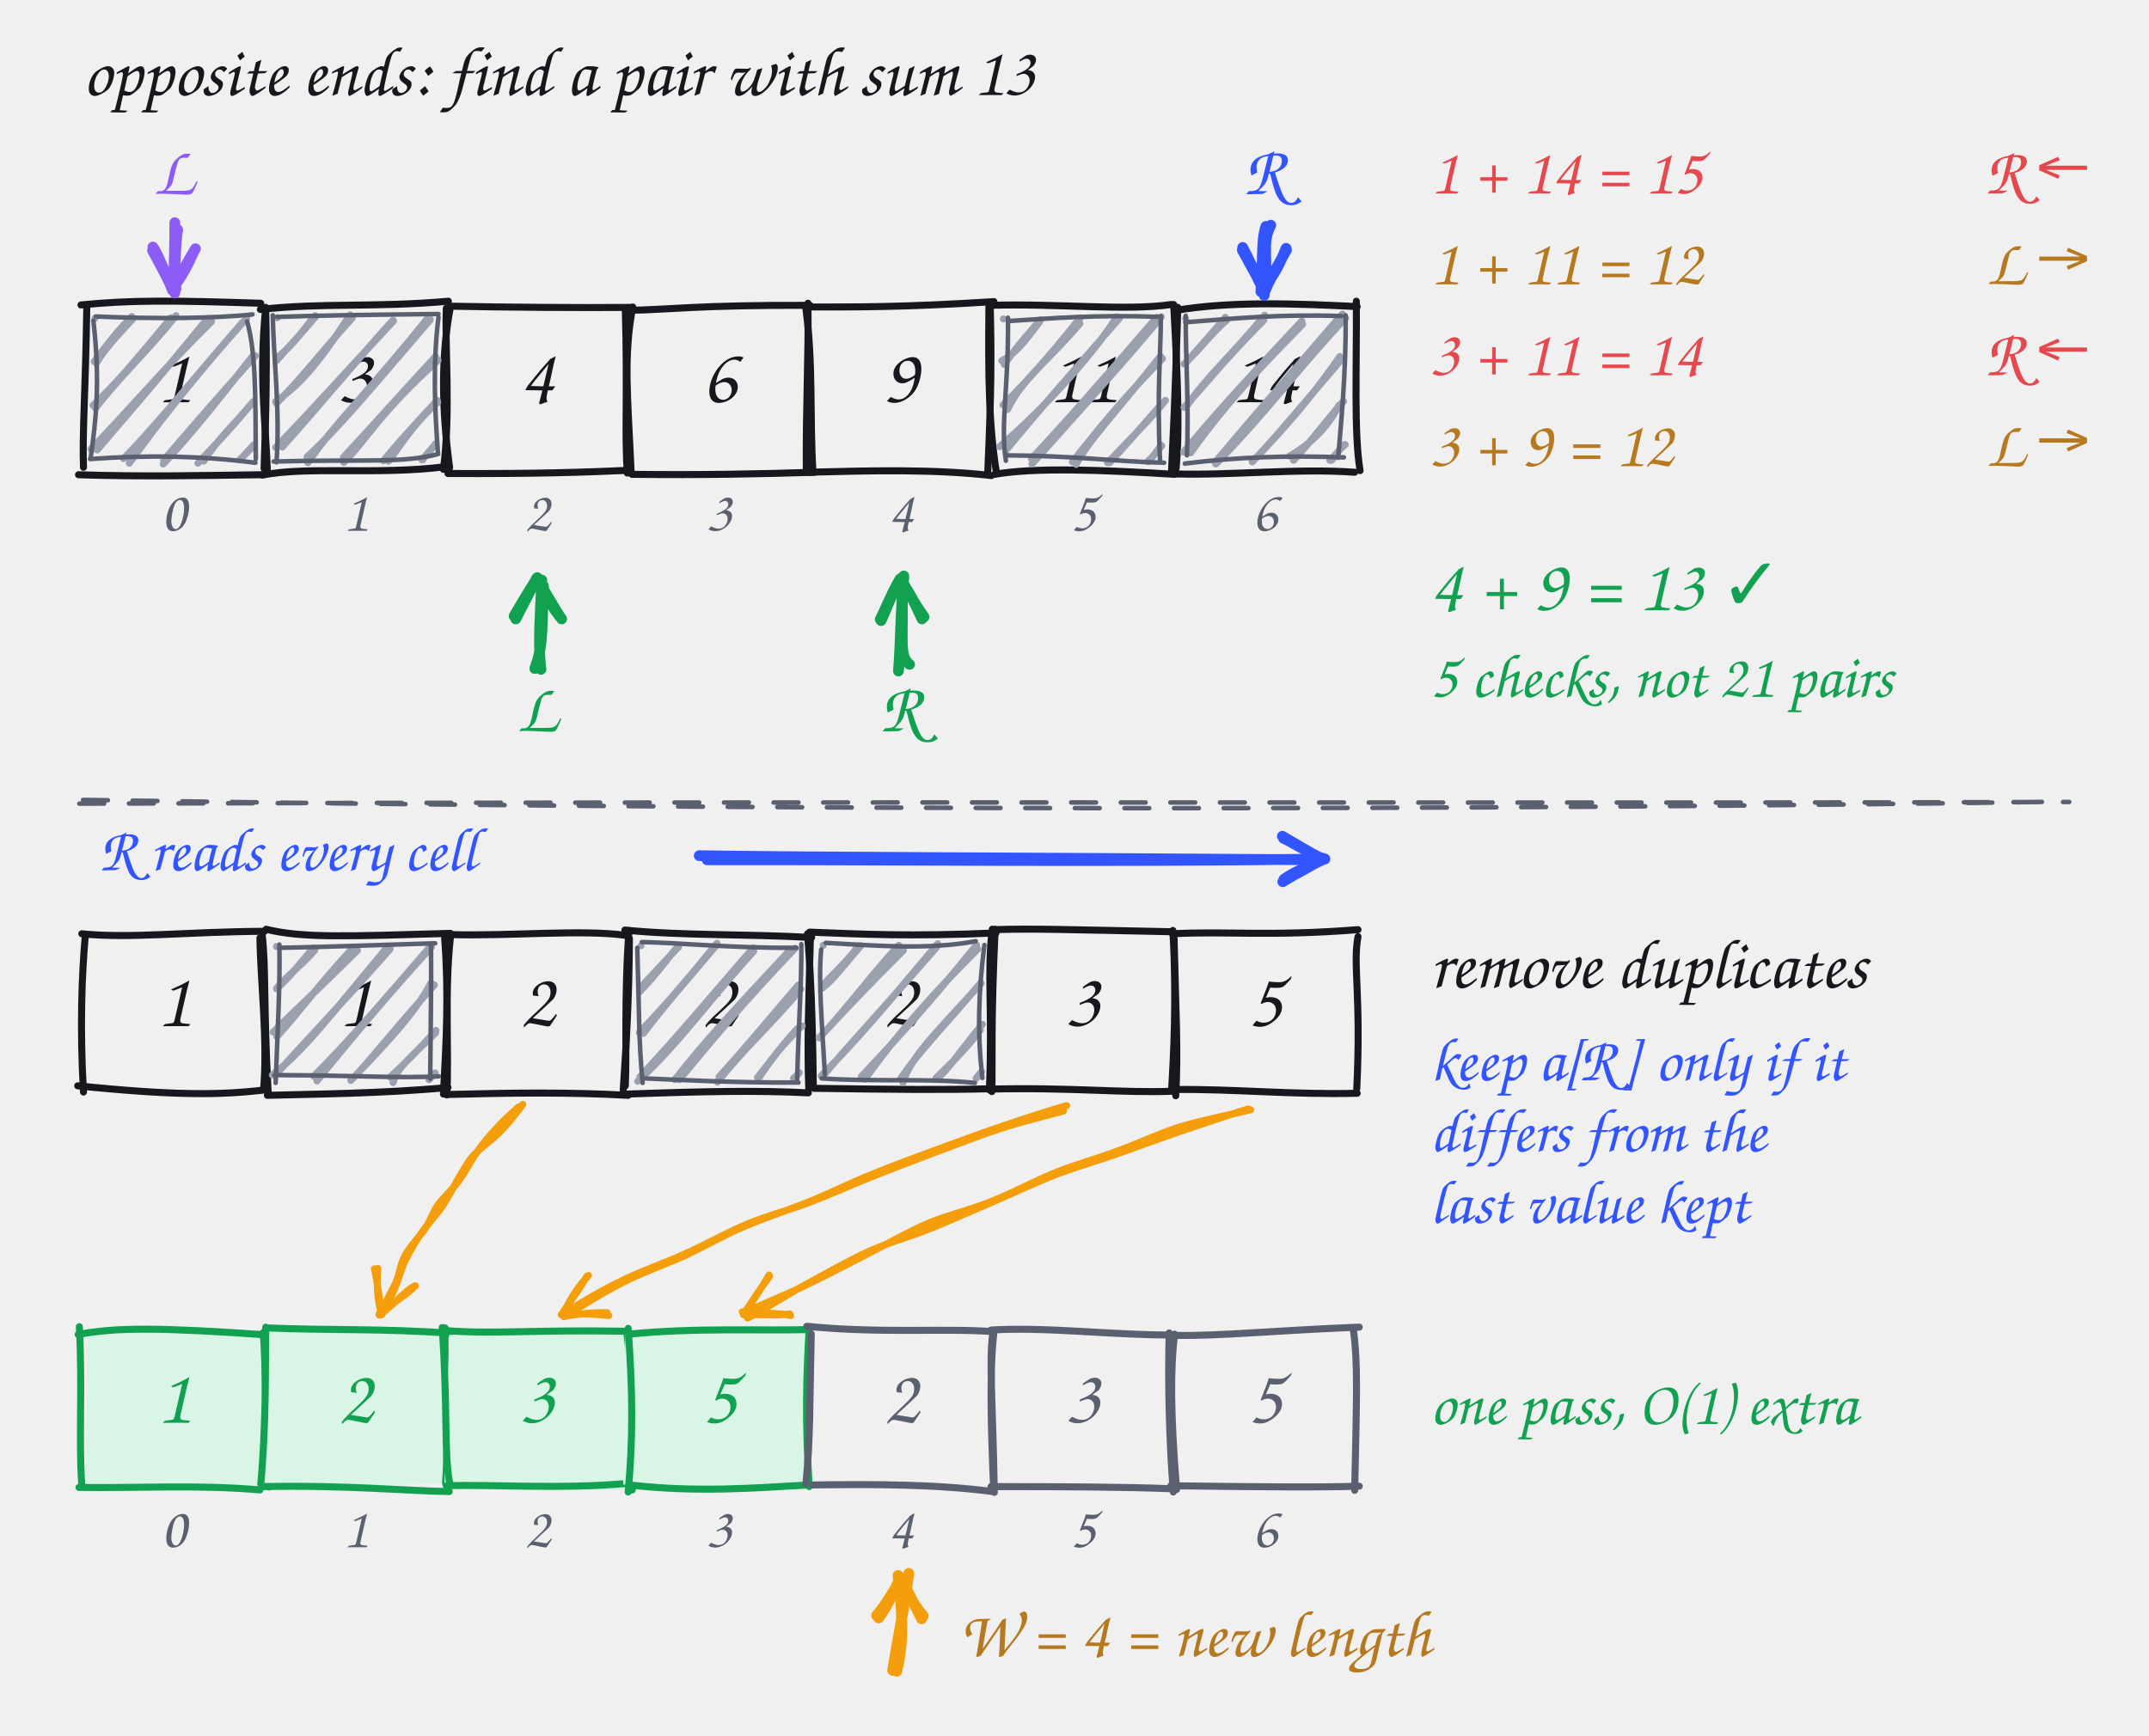
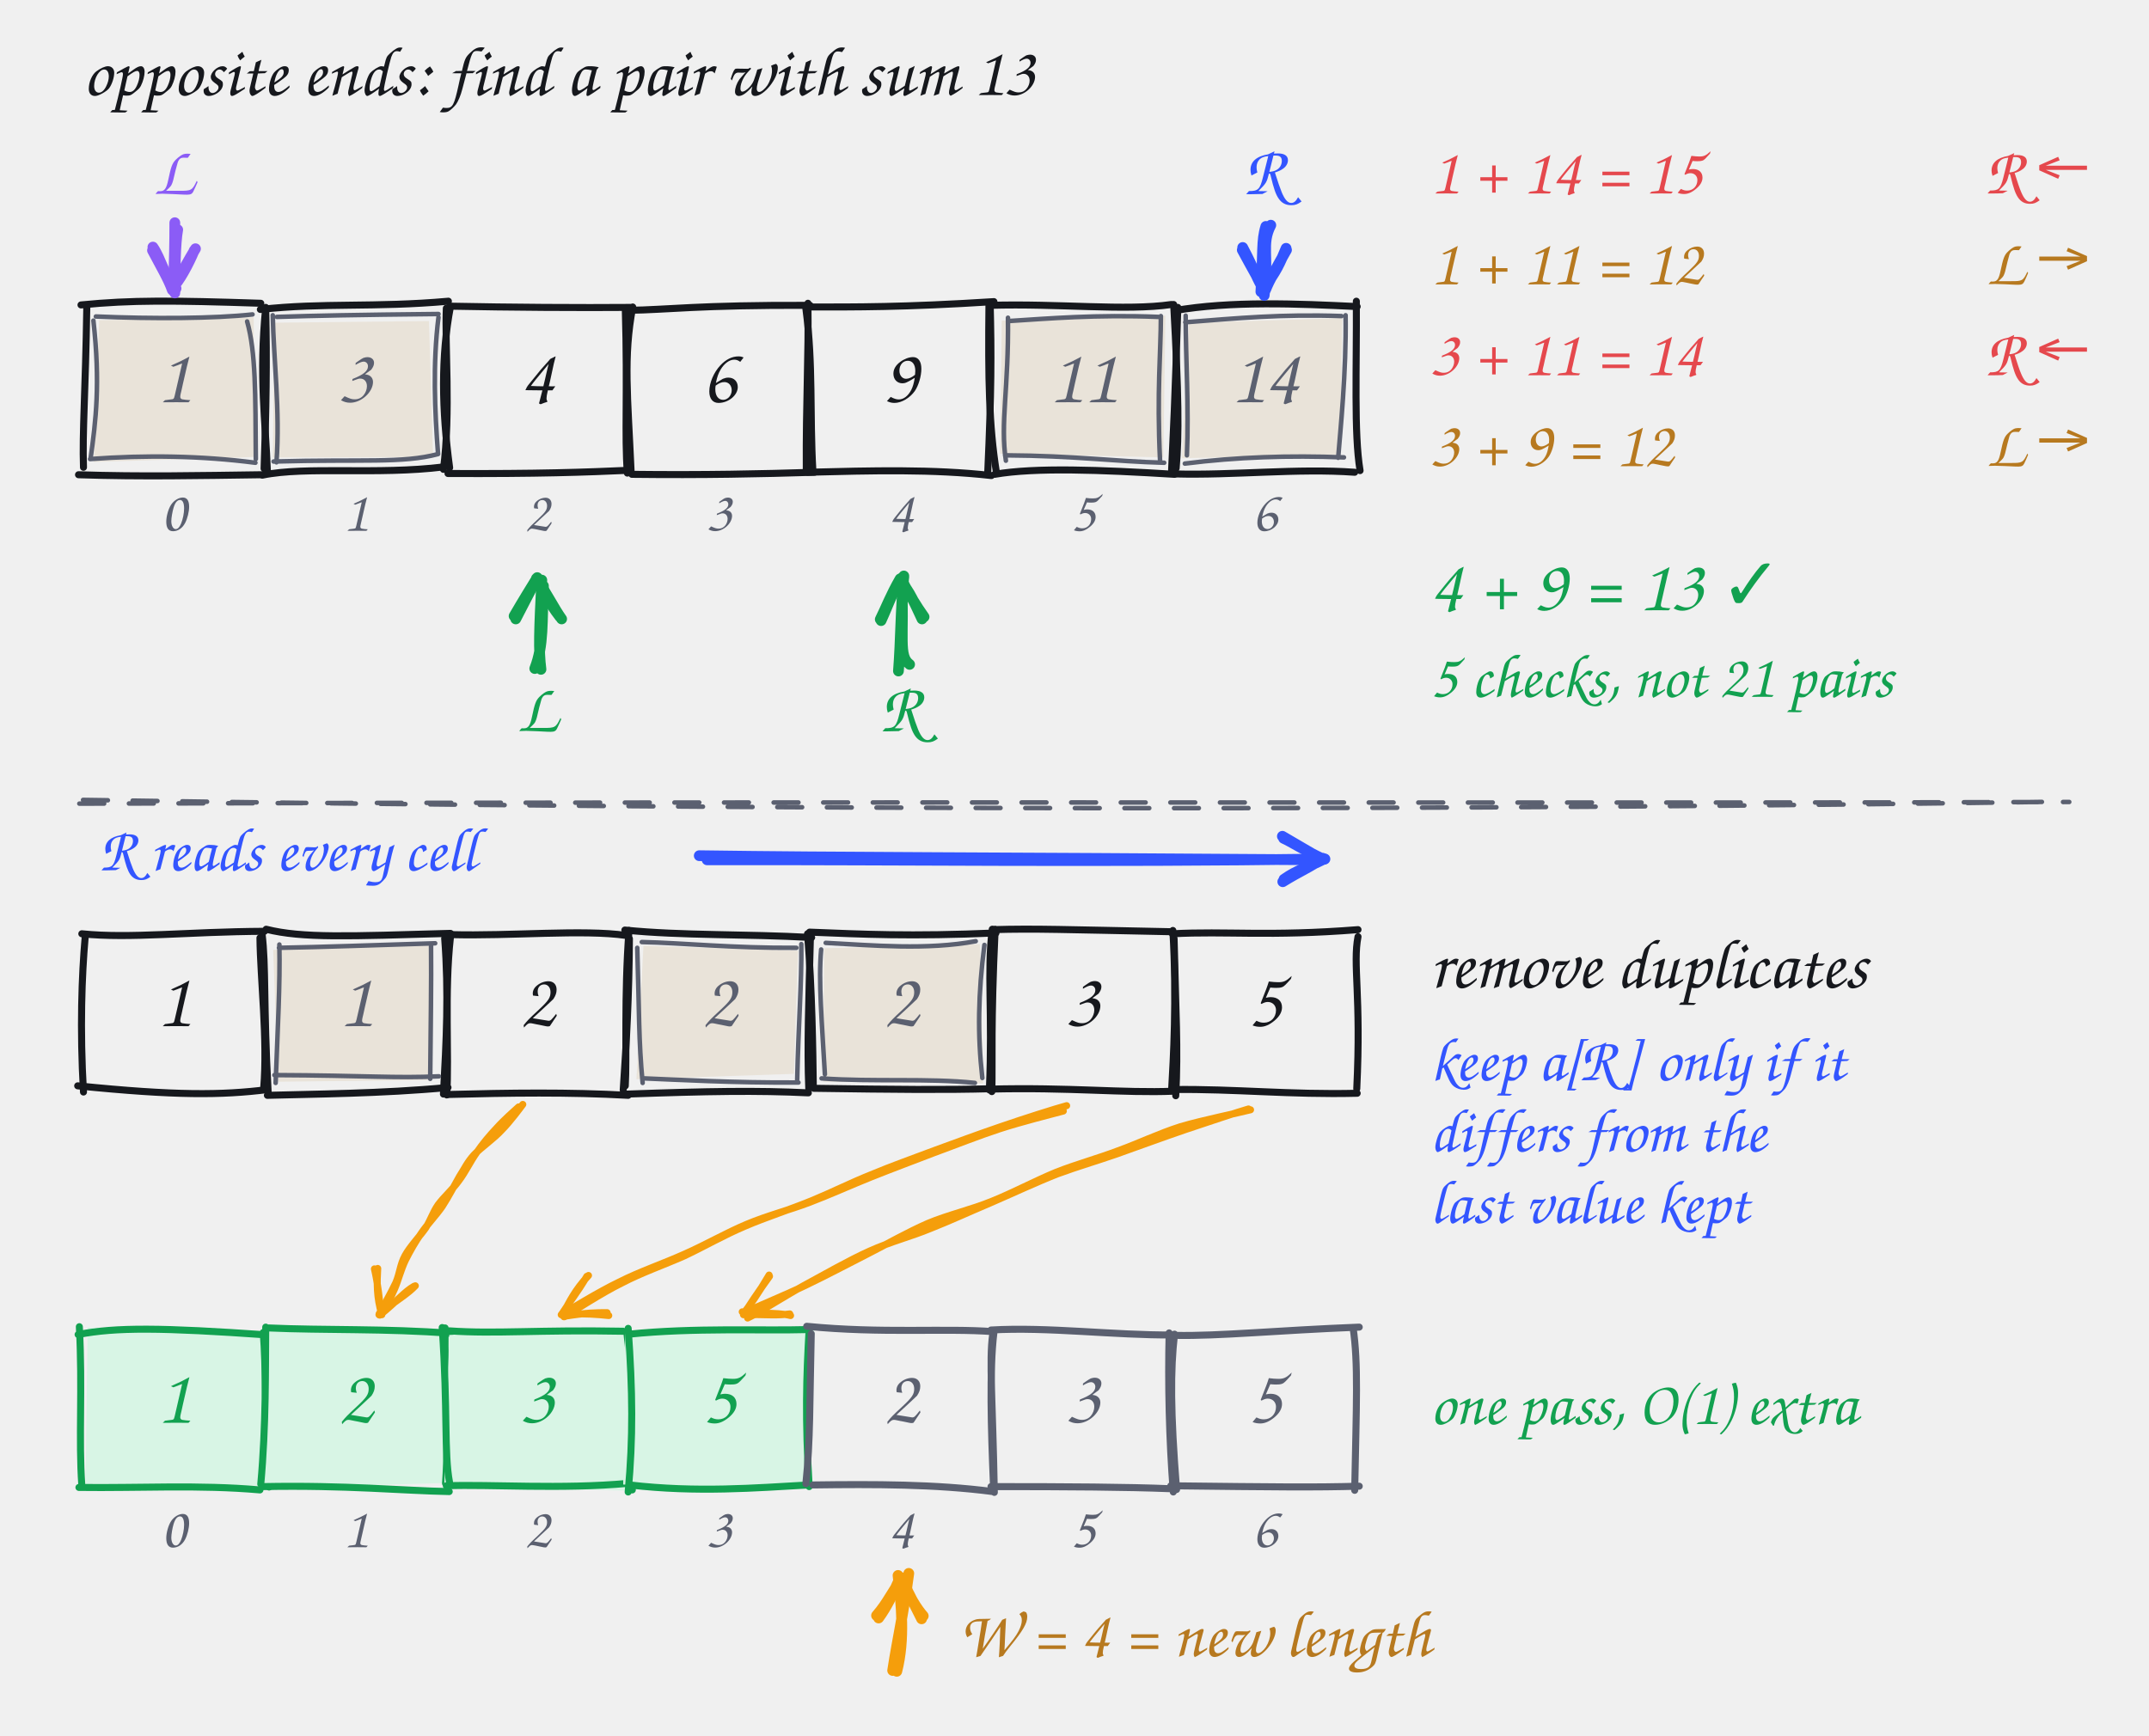
<svg xmlns="http://www.w3.org/2000/svg" viewBox="0 0 520 420" class="dg" font-family="Excalifont" data-diagram="two-pointers">
  <style>
.dg path{fill:none;stroke-linecap:round;stroke-linejoin:round;stroke-width:1.7}
.dg .w-thick{stroke-width:2.6}.dg .w-thin{stroke-width:1.1}
.dg text{font-family:Excalifont,'Comic Sans MS',cursive;stroke:none}.dg .t-mono{font-family:'JetBrains Mono',monospace}
.s-ink{stroke:#16181D}.s-muted{stroke:#5B6070}.s-red{stroke:#E5484D}.s-blue{stroke:#3355FF}.s-green{stroke:#12A150}.s-orange{stroke:#F59E0B}.s-violet{stroke:#8B5CF6}.s-paper{stroke:#fff}.s-hl{stroke:#FFE45C}
.f-ink{fill:#16181D!important}.f-muted{fill:#E9E3D9!important}.f-red{fill:#FDE2E2!important}.f-blue{fill:#E3E8FF!important}.f-green{fill:#D8F5E5!important}.f-orange{fill:#FFF1D6!important}.f-violet{fill:#EDE5FF!important}.f-paper{fill:#fff!important}.f-hl{fill:#FFE45C!important}
.h-red{stroke:#E5484D}.h-blue{stroke:#3355FF}.h-green{stroke:#12A150}.h-orange{stroke:#F59E0B}.h-violet{stroke:#8B5CF6}.h-hl{stroke:#FFE45C}.h-ink{stroke:#16181D}.h-muted{stroke:#9AA0AE}
.t-ink{fill:#16181D}.t-muted{fill:#5B6070}.t-red{fill:#E5484D}.t-blue{fill:#3355FF}.t-green{fill:#12A150}.t-orange{fill:#B7791F}.t-violet{fill:#8B5CF6}.t-paper{fill:#fff}
</style>
  <g data-el="0" data-step="0" style="--i:0">
    <text x="20" y="20" font-size="17" text-anchor="start" dominant-baseline="central" class="t t-ink">opposite ends: find a pair with sum 13</text>
  </g>
  <g data-el="1" data-step="0" style="--i:1">
    <path d="M19.6 73.8 C31.8 72.6, 41.7 72.7, 63.1 73.4 M64.3 75 C64.6 87.1, 64.4 99.7, 63.9 113.4 M63.1 114.9 C48.5 115.1, 34.1 115.4, 19 114.9 M20.2 113.1 C19.9 104.8, 20.7 94.7, 21 74.4" class="s-ink" pathLength="1" />
    <text x="42" y="94" font-size="19" text-anchor="middle" dominant-baseline="central" class="t t-ink t-bold">1</text>
    <path d="M63 74.9 C78.2 73.2, 90.5 74.5, 108.5 72.9 M109 74.2 C106.7 86.2, 106.9 99.2, 108.8 113.2 M107.4 113 C91.2 115, 74.1 112.8, 63.5 115 M64.7 114.1 C64.3 102.2, 62.6 91.1, 64.3 74.4" class="s-ink" pathLength="1" />
    <text x="86" y="94" font-size="19" text-anchor="middle" dominant-baseline="central" class="t t-ink t-bold">3</text>
    <path d="M108.8 74.1 C123.7 74.4, 140.1 74.5, 153 74.4 M153.1 74.3 C150.8 86.4, 151.9 96, 152.7 113.9 M152.7 113.8 C141.5 114.3, 130.2 114.7, 108.4 114.6 M107.3 113.6 C109.1 99.8, 107.6 83.4, 108 74.6" class="s-ink" pathLength="1" />
    <text x="130" y="94" font-size="19" text-anchor="middle" dominant-baseline="central" class="t t-ink t-bold">4</text>
    <path d="M152.2 75.1 C161.3 75, 168.9 73.8, 196 73.9 M195.5 73.4 C195.7 85.5, 195 97.8, 195.1 113.6 M197.1 114.3 C184.2 114.7, 170.2 115, 152.9 114.8 M151.8 114.5 C151.1 105.1, 151.9 95.8, 151.3 74.5" class="s-ink" pathLength="1" />
    <text x="174" y="94" font-size="19" text-anchor="middle" dominant-baseline="central" class="t t-ink t-bold">6</text>
    <path d="M195.6 74.3 C206.8 74.3, 218.5 74.4, 240.5 73 M239.6 73.6 C239.9 85.7, 239.9 94.6, 239 114.4 M239.9 115.1 C225.7 113.5, 211.1 113.9, 195.4 114.3 M196.7 114 C195.9 100.3, 196.8 88.1, 195 74.7" class="s-ink" pathLength="1" />
    <text x="218" y="94" font-size="19" text-anchor="middle" dominant-baseline="central" class="t t-ink t-bold">9</text>
    <path d="M239.5 73.9 C256.2 73.4, 272.4 75.3, 283.4 73.7 M285 74.4 C284.7 82.6, 284.6 90.8, 283.5 113.7 M284.2 114.8 C266.2 113.7, 250.5 113.1, 240.7 114.8 M241.1 114.3 C239.3 102.9, 239.1 91.9, 239.3 73.6" class="s-ink" pathLength="1" />
    <text x="262" y="94" font-size="19" text-anchor="middle" dominant-baseline="central" class="t t-ink t-bold">11</text>
    <path d="M284.1 75.2 C297.8 72.8, 314 73.5, 328.4 74.2 M328.2 72.9 C328.3 89.1, 327.6 104.9, 329.1 113.9 M327.8 114.3 C313.9 113.3, 298.5 115.1, 284.2 114.7 M284.6 113.3 C285.3 105.5, 285.2 95.5, 284 73.7" class="s-ink" pathLength="1" />
    <text x="306" y="94" font-size="19" text-anchor="middle" dominant-baseline="central" class="t t-ink t-bold">14</text>
    <text x="42" y="126" font-size="14" text-anchor="middle" dominant-baseline="central" class="t t-muted">0</text>
    <text x="86" y="126" font-size="14" text-anchor="middle" dominant-baseline="central" class="t t-muted">1</text>
    <text x="130" y="126" font-size="14" text-anchor="middle" dominant-baseline="central" class="t t-muted">2</text>
    <text x="174" y="126" font-size="14" text-anchor="middle" dominant-baseline="central" class="t t-muted">3</text>
    <text x="218" y="126" font-size="14" text-anchor="middle" dominant-baseline="central" class="t t-muted">4</text>
    <text x="262" y="126" font-size="14" text-anchor="middle" dominant-baseline="central" class="t t-muted">5</text>
    <text x="306" y="126" font-size="14" text-anchor="middle" dominant-baseline="central" class="t t-muted">6</text>
  </g>
  <g data-el="2" data-step="0" style="--i:2">
    <text x="42" y="44" font-size="17" text-anchor="middle" dominant-baseline="central" class="t t-violet t-bold">L</text>
    <path d="M43 55.6 C42.4 58.7, 42.3 66.5, 42.3 70.9 M42.3 53.9 C42.3 58.5, 42.2 62.8, 42 70" class="s-violet w-thick" pathLength="1" />
    <path d="M47 60.6 C45.7 63.8, 43.2 68.4, 41.8 69.5 M47.3 60.2 C45.6 63, 44.3 65.4, 41.9 69.8 M42.6 69.8 C39.7 66.9, 39 62.7, 37 59.8 M41.7 70.2 C40.8 67.6, 39 64.6, 36.9 60.6" class="s-violet w-thick" pathLength="1" />
    <text x="306" y="44" font-size="17" text-anchor="middle" dominant-baseline="central" class="t t-blue t-bold">R</text>
    <path d="M307.5 54.5 C305.1 59.1, 307.1 62.2, 305.9 71.5 M306.3 54.8 C305.2 58.3, 305.7 61.1, 305.1 70.6" class="s-blue w-thick" pathLength="1" />
    <path d="M311.2 60.1 C309.8 63.5, 308.8 65.9, 305.7 69.8 M311.3 60.5 C309.3 64, 307 68.1, 306.3 70 M305.6 69.6 C304.5 68.3, 303.5 65.2, 300.7 59.9 M305.9 70.3 C304.7 67.8, 303.5 65.9, 300.6 60.5" class="s-blue w-thick" pathLength="1" />
  </g>
  <g data-el="3" data-step="1" style="--i:0">
    <text x="346" y="44" font-size="16" text-anchor="start" dominant-baseline="central" class="t t-red">1 + 14 = 15</text>
    <text x="505" y="44" font-size="16" text-anchor="end" dominant-baseline="central" class="t t-red t-bold">R ←</text>
  </g>
  <g data-el="4" data-step="1" style="--i:1">
-     <path d="M286.9 77.1 C286.9 77.1, 286.9 77.1, 286.9 77.1 M286.9 77.1 C286.9 77.1, 286.9 77.1, 286.9 77.1 M286.5 88.1 C290.5 84.5, 292.3 81.5, 296.8 77.5 M287 87.8 C289.3 85, 292.1 82.1, 296.5 76.8 M287.1 98.4 C291.3 91.9, 298.6 85.4, 306 76.3 M286.5 98.6 C291.7 93.1, 295.3 88.1, 305.8 77.5 M288.1 109.6 C297.6 96.1, 308.5 85.4, 315.2 78.5 M286.4 109.4 C293.5 101, 299.5 94.2, 315 77.7 M294.2 112.3 C306 100.3, 316.3 86.6, 325.6 77 M294 111.9 C302 102.4, 309.7 93.5, 324.8 76 M303.9 110.9 C310 104.3, 316.3 97.7, 324.2 86.3 M303 111.8 C309.1 105.4, 313.8 99.6, 324.6 87 M312 110.4 C316.8 107.7, 321.2 103.6, 324 98.1 M313 111.4 C317 107.2, 320.7 102, 325.1 97.1 M322.2 111.4 C323.1 110.5, 323.8 108.9, 325.5 107.6 M321.8 111.4 C323.1 110.2, 324.2 108.8, 325.3 107.6" class="h-muted" pathLength="1" />
+     <path d="M287.7 78.1 L324.8 77 L324.2 110 L286 110.9" class="f-muted" />
    <path d="M286.8 78 C299.5 77, 310.1 76, 324.6 76.5 M325.6 76.3 C325.8 90.2, 324.3 104.4, 323.8 110.8 M325.2 110.7 C311.9 110.2, 299.3 110.6, 286.7 112.2 M287.2 110.2 C287.7 98.4, 286.9 87.1, 286.9 76.4" class="s-muted w-thin" pathLength="1" />
+     <text x="306" y="94" font-size="19" text-anchor="middle" dominant-baseline="central" class="t t-muted t-bold">14</text>
  </g>
  <g data-el="5" data-step="1" style="--i:2">
    <text x="346" y="66" font-size="16" text-anchor="start" dominant-baseline="central" class="t t-orange">1 + 11 = 12</text>
    <text x="505" y="66" font-size="16" text-anchor="end" dominant-baseline="central" class="t t-orange t-bold">L →</text>
  </g>
  <g data-el="6" data-step="1" style="--i:3">
-     <path d="M23 77 C23 77, 23 77, 23 77 M23 77 C23 77, 23 77, 23 77 M22.8 87.5 C24.4 85.7, 26.5 82.1, 31.9 76.6 M23.3 87.9 C25.5 84.3, 27.7 82, 32.2 77.1 M23.1 98.8 C29.1 91, 35.6 85.1, 42.6 76.4 M22.5 98.1 C27.1 93.9, 31.5 88.9, 41.4 76.9 M22 108.7 C30.8 99.8, 39.1 89.7, 51.2 77.8 M23.5 108.9 C29.6 101.7, 36.2 94.3, 50.2 77.1 M31.3 112.1 C38.2 102.6, 44.6 94.2, 58.7 78 M29.9 111 C39.5 101.2, 47.7 90.4, 59.7 77 M39.5 112.3 C45.1 106.3, 51 99.2, 61.2 86.1 M39.6 111.4 C46.6 103.2, 54 94.7, 61.8 86.1 M47.9 112.1 C51.8 107.9, 54.8 105, 61.1 97.4 M49.3 111.6 C52.3 106.7, 57.1 102.3, 61.3 97.2 M58.1 111.2 C59.5 109.8, 60.8 108.5, 61.3 107.9 M58.1 111.3 C59.3 109.9, 60.5 108.6, 61.4 107.7" class="h-muted" pathLength="1" />
+     <path d="M24 77.5 L61.4 76.8 L61.4 110.6 L22.7 111.8" class="f-muted" />
    <path d="M23.2 76.6 C36.9 77.2, 52 77.1, 61.1 76.1 M59.8 77.8 C61.9 85.3, 61.8 95.2, 61.9 111.1 M61.8 112 C48.7 110.3, 35.3 110.1, 21.8 111.1 M21.9 111.1 C23.2 101.8, 24.3 92.8, 22.6 77.6" class="s-muted w-thin" pathLength="1" />
+     <text x="42" y="94" font-size="19" text-anchor="middle" dominant-baseline="central" class="t t-muted t-bold">1</text>
  </g>
  <g data-el="7" data-step="2" style="--i:0">
    <text x="346" y="88" font-size="16" text-anchor="start" dominant-baseline="central" class="t t-red">3 + 11 = 14</text>
    <text x="505" y="88" font-size="16" text-anchor="end" dominant-baseline="central" class="t t-red t-bold">R ←</text>
  </g>
  <g data-el="8" data-step="2" style="--i:1">
-     <path d="M242.8 77.2 C242.8 77.2, 242.8 77.2, 242.8 77.2 M242.8 77.2 C242.8 77.2, 242.8 77.2, 242.8 77.2 M242.4 87.3 C246.7 85.1, 249.7 80.1, 251.5 78 M243 88.2 C246.4 83.4, 250 79.4, 251.8 77.4 M243.8 99.1 C247.3 91.7, 253.5 87.5, 261.3 78.3 M242.7 98 C250.1 90.9, 257.2 82.1, 261.4 76.9 M241.9 108.1 C253.8 97.8, 265 85.1, 270.2 76.7 M243.4 109 C249.6 101.4, 257.3 92.6, 270.9 77 M249.7 112.3 C261.1 99.5, 271.9 87.7, 281 76.7 M249.6 111 C258 102, 265.6 93.4, 279.9 76.8 M260.4 112.4 C263.4 106.6, 270.1 99.7, 280.8 86.2 M259.5 111.8 C266.3 103.2, 272.7 95.4, 281.3 86.8 M268 112 C274.3 105.4, 278.9 100.9, 282 96.9 M268.5 112 C271.9 108.3, 275.3 104.4, 281.4 97.4 M277.9 111.7 C278.8 110.9, 279.7 109.4, 281 107.8 M277.7 111.7 C279.1 110.4, 280.2 109, 281.1 107.9" class="h-muted" pathLength="1" />
+     <path d="M242.4 77.6 L282 76.4 L281.5 110.7 L242 109.8" class="f-muted" />
    <path d="M244.1 77.7 C253.6 77.1, 265.2 76.1, 280.3 76.7 M280.9 76.5 C280.9 85.3, 279.9 94.6, 280.7 111.5 M281.7 112 C269.6 111.7, 260.3 110.3, 243.2 110.2 M243.4 111.5 C242 102.3, 244.1 94.1, 243.9 76.9" class="s-muted w-thin" pathLength="1" />
+     <text x="262" y="94" font-size="19" text-anchor="middle" dominant-baseline="central" class="t t-muted t-bold">11</text>
  </g>
  <g data-el="9" data-step="2" style="--i:2">
    <text x="346" y="110" font-size="16" text-anchor="start" dominant-baseline="central" class="t t-orange">3 + 9 = 12</text>
    <text x="505" y="110" font-size="16" text-anchor="end" dominant-baseline="central" class="t t-orange t-bold">L →</text>
  </g>
  <g data-el="10" data-step="2" style="--i:3">
-     <path d="M67.1 76.9 C67.1 76.9, 67.1 76.9, 67.1 76.9 M67.1 76.9 C67.1 76.9, 67.1 76.9, 67.1 76.9 M66.8 86.7 C71.3 83.5, 74.4 78.3, 76.3 76.4 M66.9 87.3 C69.8 83.9, 73 80.7, 76.3 76.7 M66.7 97.2 C72.4 93.2, 76.6 88.7, 84.7 76.2 M66.9 97.6 C72.9 91.7, 77.3 85.7, 85.2 77 M68.3 108.2 C77.7 97.7, 89.3 83.7, 95.1 77.5 M66.7 108.3 C76.1 98.6, 83.9 89.8, 95.2 77.7 M74.5 112 C80.9 102.5, 89.3 94.8, 103.9 76.5 M74.3 110.6 C82.4 103.1, 89.7 94.1, 104.1 77.4 M83.2 111.9 C88.2 107.1, 91.8 99.9, 106 87.2 M83.1 110.7 C91.4 101.7, 99.9 92.2, 105.4 86.3 M94 111.6 C97.4 107.2, 100 102.6, 105.9 97.4 M92.8 111.5 C95.5 108.2, 98.1 105.2, 105.8 96.9 M102.3 111.3 C102.8 110.3, 104.3 108.9, 105.5 107.4 M102.1 111.3 C103.1 110.1, 104.4 108.7, 105.4 107.4" class="h-muted" pathLength="1" />
+     <path d="M66.4 78.1 L103.8 77.7 L104.8 110.6 L66 110.7" class="f-muted" />
    <path d="M67 76.7 C76.3 76.4, 85.9 76.2, 106.1 76 M106.1 76.8 C104.7 88.1, 105.2 99.5, 106 109.9 M106 109.9 C97.3 112.2, 87.9 111.1, 66.2 111.7 M66.9 111.9 C67.8 99.3, 66.2 86.9, 66 76.3" class="s-muted w-thin" pathLength="1" />
+     <text x="86" y="94" font-size="19" text-anchor="middle" dominant-baseline="central" class="t t-muted t-bold">3</text>
  </g>
  <g data-el="11" data-step="2" style="--i:4">
    <path d="M129.4 161.8 C131.6 156.2, 131.1 150.4, 131.5 141.8 M130.9 162 C130.3 157.3, 130.5 152.4, 131.1 140.4" class="s-green w-thick" pathLength="1" />
    <path d="M124.4 149.1 C126.6 145.3, 128.6 142.1, 129.7 140.3 M124.8 149.8 C126.9 145.7, 128.8 142.1, 130 139.8 M129.8 140 C132 143.1, 134.1 147.3, 135.9 149.8 M130 139.8 C131.3 142.5, 132.7 145.7, 135.5 149.3" class="s-green w-thick" pathLength="1" />
    <text x="130" y="174" font-size="17" text-anchor="middle" dominant-baseline="central" class="t t-green t-bold">L</text>
    <path d="M220.1 160.8 C217.3 158.7, 218.8 154.6, 218.2 140.1 M217.4 162.4 C218 154.7, 217.9 147.9, 218.7 139.4" class="s-green w-thick" pathLength="1" />
    <path d="M213.2 150.2 C215.1 146.1, 216.3 142.1, 218.6 139.8 M213 149.9 C214.3 147.3, 215.5 144.1, 217.8 140.1 M217.7 140.5 C220.1 142.8, 221.6 146.7, 223.1 149.8 M218 140 C219.6 143.2, 221.8 146.8, 223.6 149.3" class="s-green w-thick" pathLength="1" />
    <text x="218" y="174" font-size="17" text-anchor="middle" dominant-baseline="central" class="t t-green t-bold">R</text>
  </g>
  <g data-el="12" data-step="2" style="--i:5">
    <text x="346" y="140" font-size="18" text-anchor="start" dominant-baseline="central" class="t t-green t-bold">4 + 9 = 13 ✓</text>
  </g>
  <g data-el="13" data-step="2" style="--i:6">
    <text x="346" y="166" font-size="15" text-anchor="start" dominant-baseline="central" class="t t-green">5 checks, not 21 pairs</text>
  </g>
  <g data-el="14" data-step="3" style="--i:0">
    <path d="M19.2 194.5 C209.6 193.9, 399 194.5, 500.7 194.1 M20.1 193.6 C188.5 196.2, 357.4 196.2, 499.8 194" class="s-muted w-thin" stroke-dasharray="6 6" />
  </g>
  <g data-el="15" data-step="3" style="--i:1">
    <text x="24" y="208" font-size="15" text-anchor="start" dominant-baseline="central" class="t t-blue">R reads every cell</text>
    <path d="M169.2 207.1 C204.2 207.6, 235.3 207.5, 319.4 208.1 M171.1 208.1 C217.5 208, 264.8 208.7, 320.6 207.9" class="s-blue w-thick" pathLength="1" />
    <path d="M310.3 202.4 C314 204.6, 317.2 206.4, 319.9 208 M310.6 202.9 C312.6 203.8, 314.9 205.4, 320.3 208 M320.4 207.9 C316.5 209.9, 313.8 210.6, 310.7 212.8 M320 207.7 C317.4 209.7, 314.4 210.9, 310.4 213.4" class="s-blue w-thick" pathLength="1" />
  </g>
  <g data-el="16" data-step="3" style="--i:2">
    <path d="M19.8 226 C31.6 227.2, 45.1 225.5, 64 225.4 M63.4 225.9 C64.4 234, 63.7 242.3, 64.9 264.7 M64.8 263.7 C53.6 265.1, 42.5 265.2, 18.8 262.8 M20.2 264.3 C19.3 249, 19.8 236, 20.6 226.9" class="s-ink" pathLength="1" />
    <text x="42" y="245" font-size="19" text-anchor="middle" dominant-baseline="central" class="t t-ink t-bold">1</text>
    <path d="M64.4 224.9 C73.2 227.1, 84.3 226.6, 109 225.9 M109 226.8 C107.5 240, 108.7 255.7, 108.1 265 M108.4 263.2 C92.5 264.7, 75.3 264.8, 64.7 265.1 M63.8 263.4 C64.8 251.6, 63 237, 62.9 227" class="s-ink" pathLength="1" />
    <text x="86" y="245" font-size="19" text-anchor="middle" dominant-baseline="central" class="t t-ink t-bold">1</text>
    <path d="M109 226.2 C123.6 226.6, 141.1 224.9, 151.5 226.4 M152.2 225.2 C151 240.9, 151.7 256.3, 151.3 262.8 M152 265.1 C137.8 264.3, 123.3 264.5, 108.2 264.9 M107.3 264.8 C108 251.8, 108.6 240.4, 107.6 227.1" class="s-ink" pathLength="1" />
    <text x="130" y="245" font-size="19" text-anchor="middle" dominant-baseline="central" class="t t-ink t-bold">2</text>
    <path d="M151.2 225.1 C165.1 226.5, 180.3 226, 196.4 226.9 M195.4 226 C196.5 239.4, 196.7 254.4, 196.8 263 M195.6 264.5 C183.1 263.9, 171.4 264.1, 151.7 264.8 M150.8 263.8 C151.6 252, 152.2 241.5, 152.3 227.2" class="s-ink" pathLength="1" />
    <text x="174" y="245" font-size="19" text-anchor="middle" dominant-baseline="central" class="t t-ink t-bold">2</text>
    <path d="M195.9 225.6 C208.5 226.1, 220.3 226.7, 241 225.8 M240.1 224.9 C238.8 235.3, 240.2 244.9, 239.4 263.8 M240 263.5 C228.4 263.8, 217.5 263.7, 196.9 263.4 M195.7 263.5 C195.3 253.4, 195.7 242.2, 196.1 226.7" class="s-ink" pathLength="1" />
    <text x="218" y="245" font-size="19" text-anchor="middle" dominant-baseline="central" class="t t-ink t-bold">2</text>
    <path d="M240.3 225 C250.3 224.7, 258.1 225, 283.2 225.5 M283.8 225.2 C284.8 242, 283.9 256.6, 283.5 263.8 M284 264.1 C271.8 264.6, 258.8 263.1, 239.4 263.6 M240 264.2 C240.2 256.3, 239.7 248.5, 240.8 224.9" class="s-ink" pathLength="1" />
    <text x="262" y="245" font-size="19" text-anchor="middle" dominant-baseline="central" class="t t-ink t-bold">3</text>
    <path d="M283.7 226 C296.8 225.3, 306.9 226.7, 328.6 225 M328.6 226.7 C327.3 233.5, 329.4 240.8, 328.3 263.5 M328.4 264.6 C312.1 265, 298.7 263.5, 283.9 263.7 M284.5 265.2 C285.1 253.6, 284.5 245.1, 284.1 227.2" class="s-ink" pathLength="1" />
    <text x="306" y="245" font-size="19" text-anchor="middle" dominant-baseline="central" class="t t-ink t-bold">5</text>
  </g>
  <g data-el="17" data-step="3" style="--i:3">
    <text x="346" y="236" font-size="17" text-anchor="start" dominant-baseline="central" class="t t-ink t-bold">remove duplicates</text>
  </g>
  <g data-el="18" data-step="3" style="--i:4">
    <text x="346" y="258.8" font-size="15" text-anchor="start" dominant-baseline="central" class="t t-blue">keep a[R] only if it</text>
    <text x="346" y="276" font-size="15" text-anchor="start" dominant-baseline="central" class="t t-blue">differs from the</text>
    <text x="346" y="293.3" font-size="15" text-anchor="start" dominant-baseline="central" class="t t-blue">last value kept</text>
  </g>
  <g data-el="19" data-step="3" style="--i:5">
-     <path d="M66.9 229.1 C66.9 229.1, 66.9 229.1, 66.9 229.1 M66.9 229.1 C66.9 229.1, 66.9 229.1, 66.9 229.1 M67.1 239 C69.9 235.7, 73.2 233.5, 76.2 229.9 M66.9 239.3 C70 236.7, 72.5 233.2, 75.9 229.4 M66.1 249.8 C71.3 244.6, 74.9 241.5, 86.5 230 M67 250.9 C72.6 244.7, 76.9 238.6, 85.5 229.3 M65.9 260.2 C73.6 254.2, 79 246.9, 93.5 229.5 M66.5 260.4 C74 251.8, 81.5 244.3, 94.4 229.7 M75.9 260.5 C85.4 251, 93.7 241.1, 104.2 229 M76.7 261.6 C85.5 250.7, 94.3 240.3, 104.4 229.2 M84.9 261.5 C92.9 253.1, 100.5 245.2, 104.3 237.9 M85.8 260.6 C90.6 255.4, 94.8 249.9, 105.1 238.4 M95.1 262 C96.2 258.4, 98.7 256.5, 105.4 250 M94.4 260.7 C98.1 257.3, 102.1 253.2, 105.5 249.4 M103.9 261.1 C104.2 260.9, 104.6 260.5, 105.3 259.7 M103.8 261.3 C104.2 260.9, 104.6 260.5, 105.2 259.7" class="h-muted" pathLength="1" />
+     <path d="M66.1 229.9 L104.7 228.3 L104.6 261.4 L67.3 261.8" class="f-muted" />
    <path d="M67.5 229.4 C78.6 229.2, 89.2 228.8, 105.3 228.3 M104.3 228.7 C104.4 238, 104.2 248.7, 104.1 261.1 M106.2 260.5 C95.9 261, 88.7 260.3, 66.4 260.2 M66.7 262.1 C67.2 248.5, 67.8 238.3, 67.6 228.6" class="s-muted w-thin" pathLength="1" />
+     <text x="86" y="245" font-size="19" text-anchor="middle" dominant-baseline="central" class="t t-muted t-bold">1</text>
  </g>
  <g data-el="20" data-step="3" style="--i:6">
-     <path d="M155.1 228.9 C155.1 228.9, 155.1 228.9, 155.1 228.9 M155.1 228.9 C155.1 228.9, 155.1 228.9, 155.1 228.9 M154.8 240 C159.2 235.5, 162.3 230.9, 163.6 229.6 M154.9 239.1 C158 235.8, 160.6 232.9, 164.2 229.2 M154.7 249.9 C160.1 244.3, 165.4 238.2, 173.5 228.3 M155.7 250.1 C160.9 243.2, 165.9 237.6, 173.5 228.6 M154.3 261.7 C163.9 253, 171.1 242.6, 182.4 230.2 M154.8 260.7 C165 249.8, 174.8 237.9, 182.3 229.4 M163.3 261.3 C171.4 251, 178.4 243.7, 191.2 229.9 M164.4 261.3 C172.1 252, 179.6 242.9, 192.4 229.5 M173.6 261.9 C180 253.8, 185.9 248.7, 193.8 239.4 M174 260.6 C180.7 253.3, 186.9 245.7, 193.2 238.4 M183.7 260.8 C186.7 256.3, 189.2 252.9, 194.1 248.3 M183.3 260.8 C186.3 257, 189.2 253, 193 248.9 M192.1 261.1 C192.5 260.5, 193 260.1, 193.4 259.6 M192 261 C192.3 260.7, 192.7 260.5, 193.4 259.6" class="h-muted" pathLength="1" />
+     <path d="M155.7 228.9 L193.1 230.1 L192.1 259.9 L154 261.2" class="f-muted" />
    <path d="M155.3 228 C165 228.2, 177.2 229.5, 192.7 229.4 M193.9 228.5 C194 238, 193.2 247.9, 192.9 261.3 M193.2 262 C177.2 262.1, 163.5 261.3, 155.9 261 M155.5 262.1 C154.5 251.6, 154.7 245.2, 154.2 229.4" class="s-muted w-thin" pathLength="1" />
+     <text x="174" y="245" font-size="19" text-anchor="middle" dominant-baseline="central" class="t t-muted t-bold">2</text>
  </g>
  <g data-el="21" data-step="3" style="--i:7">
-     <path d="M199.2 228.8 C199.2 228.8, 199.2 228.8, 199.2 228.8 M199.2 228.8 C199.2 228.8, 199.2 228.8, 199.2 228.8 M198.9 238.8 C200.8 236.3, 203.9 234, 207.8 228.9 M198.9 239.2 C201.9 236.9, 204 233.8, 208.3 228.9 M198.2 251.2 C206.4 242.3, 212.6 236, 218.6 230 M199.7 249.6 C205.5 243.3, 211.4 235.3, 217.5 228.8 M199.3 260.2 C205.3 253.1, 211.2 246.9, 226.6 229.3 M198.7 260.4 C207.4 251.7, 214.9 242.7, 226.9 228.4 M209.3 261.2 C217.2 250.1, 226.8 239.4, 236.6 229.7 M208.4 260.6 C215.2 253.3, 223.1 245, 236.3 228.7 M218.5 262 C220.4 256.1, 224.8 251.7, 237.4 238 M217.9 261.1 C222.5 254.3, 227.4 249.6, 237.3 237.9 M226.7 261.1 C229.8 258.5, 231.2 255.8, 237.7 247.9 M226.5 260.9 C229.1 258.3, 232.4 255.5, 237.2 249.3 M236.2 261 C236.5 260.6, 237 260, 237.4 259.5 M236.2 261 C236.7 260.3, 237.3 259.8, 237.5 259.4" class="h-muted" pathLength="1" />
+     <path d="M199.4 229.5 L237.1 228.5 L237.9 262.2 L199.2 261.8" class="f-muted" />
    <path d="M199.8 228.2 C211.2 228.8, 224.3 230, 236.1 227.8 M238.2 228.7 C236.7 240.5, 236.5 250.3, 237.7 260.9 M235.9 262.1 C224.7 260.9, 211.3 261.9, 198.8 261 M199.6 260 C198.9 247.7, 198 237.4, 198.7 229.8" class="s-muted w-thin" pathLength="1" />
+     <text x="218" y="245" font-size="19" text-anchor="middle" dominant-baseline="central" class="t t-muted t-bold">2</text>
  </g>
  <g data-el="22" data-step="4" style="--i:0">
    <path d="M21.2 321.3 L63.5 322.1 L63.3 359.5 L20.7 360.4" class="f-green" />
    <path d="M18.9 323 C28 321.2, 39.1 321.3, 64.8 323.1 M63.7 322.5 C64.4 331.6, 64 339.3, 65.1 359.9 M62.9 360.6 C48 359.3, 33.6 360.2, 19.1 360 M19.8 359.5 C19 348.4, 20 336.1, 19.2 321.1" class="s-green" pathLength="1" />
    <text x="42" y="341" font-size="19" text-anchor="middle" dominant-baseline="central" class="t t-green t-bold">1</text>
    <path d="M63.7 321 L107.3 322.7 L108.9 358.9 L64.1 360.1" class="f-green" />
    <path d="M65 321.4 C78.4 322, 93.5 321.5, 109 322.7 M107.7 321.4 C107.5 333.1, 108.7 346.6, 107.8 359 M108.7 361 C97.5 360.8, 83.7 359.4, 63.5 359.8 M63.1 359.2 C64.4 344.9, 64.2 331.3, 64.3 321.2" class="s-green" pathLength="1" />
    <text x="86" y="341" font-size="19" text-anchor="middle" dominant-baseline="central" class="t t-green t-bold">2</text>
    <path d="M108.7 323.1 L151 321 L152.1 360.8 L107.5 359.7" class="f-green" />
    <path d="M108.7 322.1 C120 322.9, 130.3 321.8, 150.8 322.2 M151.7 322.7 C152.5 329.4, 153 336.2, 153 360.6 M152.1 359 C135.9 360.5, 118.5 359.2, 108 359.6 M108.8 358.9 C107.4 351.5, 108.4 341.6, 107 321.3" class="s-green" pathLength="1" />
    <text x="130" y="341" font-size="19" text-anchor="middle" dominant-baseline="central" class="t t-green t-bold">3</text>
    <path d="M151.3 322.8 L197.1 321.6 L195.3 360.3 L150.8 359.3" class="f-green" />
    <path d="M152.3 322.9 C167.9 321.3, 184.6 322.1, 195.1 321.8 M195.8 321.5 C195.1 333.3, 194.8 343.5, 195.8 359.8 M195.6 359.4 C183 360.1, 168.6 361.3, 152.4 359.4 M152 361.1 C153.2 348, 153.1 336.8, 152 321.5" class="s-green" pathLength="1" />
    <text x="174" y="341" font-size="19" text-anchor="middle" dominant-baseline="central" class="t t-green t-bold">5</text>
    <path d="M195.2 321 C213.5 322.8, 228.6 321.4, 240.4 322.3 M240.2 323 C239.3 329.4, 240.2 338.6, 240.6 361.2 M240.2 361 C226.4 359.2, 211.5 359.2, 196.7 359.4 M195 359.1 C196.1 348.6, 195.9 339.5, 196.3 322.8" class="s-muted" pathLength="1" />
    <text x="218" y="341" font-size="19" text-anchor="middle" dominant-baseline="central" class="t t-muted t-bold">2</text>
    <path d="M239.8 321.9 C253.6 321.1, 269.4 323.2, 284 323.1 M284.2 322.9 C283.2 331.6, 283.2 341.7, 284.7 360.5 M282.9 360.3 C272.9 359.9, 258.6 359.8, 239.8 359.8 M240.4 359.6 C239.8 345.6, 239.4 331.6, 240.5 322.5" class="s-muted" pathLength="1" />
    <text x="262" y="341" font-size="19" text-anchor="middle" dominant-baseline="central" class="t t-muted t-bold">3</text>
    <path d="M284.4 323.2 C295.2 323.4, 308.6 322, 328.9 321.2 M327.4 321.3 C328.7 330, 328.2 339.9, 327.8 360.7 M328.9 359.7 C318.2 360, 309 359.9, 283.3 359.6 M283.9 361.1 C282.9 348.2, 282.6 335, 282.9 322.6" class="s-muted" pathLength="1" />
    <text x="306" y="341" font-size="19" text-anchor="middle" dominant-baseline="central" class="t t-muted t-bold">5</text>
    <text x="42" y="372" font-size="14" text-anchor="middle" dominant-baseline="central" class="t t-muted">0</text>
    <text x="86" y="372" font-size="14" text-anchor="middle" dominant-baseline="central" class="t t-muted">1</text>
    <text x="130" y="372" font-size="14" text-anchor="middle" dominant-baseline="central" class="t t-muted">2</text>
    <text x="174" y="372" font-size="14" text-anchor="middle" dominant-baseline="central" class="t t-muted">3</text>
    <text x="218" y="372" font-size="14" text-anchor="middle" dominant-baseline="central" class="t t-muted">4</text>
    <text x="262" y="372" font-size="14" text-anchor="middle" dominant-baseline="central" class="t t-muted">5</text>
    <text x="306" y="372" font-size="14" text-anchor="middle" dominant-baseline="central" class="t t-muted">6</text>
  </g>
  <g data-el="23" data-step="4" style="--i:1">
    <path d="M125.5 267.9 C124.6 268.7, 121.9 271.1, 120.2 273 C118.5 274.8, 116.8 276.8, 115.3 279 C113.8 281.1, 112.6 283.7, 111 285.8 C109.5 287.9, 107.4 289.7, 106 291.6 C104.7 293.5, 104.3 295.1, 103 297.2 C101.6 299.2, 99.2 301.7, 98 303.9 C96.8 306.1, 96.8 308, 95.8 310.4 C94.7 312.8, 92.4 316.8, 91.7 318.2 M126.5 267.3 C125.9 268.1, 123.4 271.5, 121.4 273.5 C119.5 275.6, 116.4 277.7, 114.7 279.5 C113 281.4, 112.5 282.7, 111.2 284.7 C110 286.8, 108.5 289.7, 107 292 C105.4 294.3, 103.5 296.2, 102 298.4 C100.5 300.5, 99.2 302.8, 98.1 305 C97 307.3, 96.4 309.8, 95.5 311.9 C94.6 314, 93.3 316.4, 92.7 317.5" class="s-orange" pathLength="1" />
    <path d="M100.2 311.3 C97.9 312.6, 96 315, 91.9 318.3 M100.5 311.2 C98.7 313.1, 96.3 314.5, 91.8 317.9 M92.4 318.2 C91.1 314, 91.2 310.4, 91.4 307 M92.2 318 C91.8 314.5, 91.5 311, 90.6 307.1" class="s-orange" pathLength="1" />
    <path d="M258.1 267.6 C255.5 268.3, 247.6 270.8, 242.4 272.6 C237.1 274.4, 231.7 276.4, 226.5 278.3 C221.2 280.3, 215.8 282.2, 210.8 284.3 C205.8 286.3, 201.5 288.5, 196.4 290.6 C191.3 292.7, 185.3 294.6, 180.2 296.8 C175 299, 170.4 301.7, 165.5 304 C160.5 306.2, 155.3 308, 150.5 310.5 C145.6 312.9, 138.9 317.3, 136.5 318.7 M257.3 268.9 C254.7 269.6, 247.1 271.5, 241.9 273.2 C236.7 274.9, 231.2 277.1, 226 279 C220.8 281, 215.7 282.9, 210.7 284.9 C205.7 286.9, 200.9 289.1, 195.9 291 C190.9 292.9, 185.7 294.2, 180.7 296.3 C175.7 298.4, 170.9 301.2, 165.7 303.5 C160.6 305.8, 154.7 307.8, 149.8 310.3 C144.8 312.7, 138 316.9, 135.8 318.2" class="s-orange" pathLength="1" />
    <path d="M146.9 317.7 C144.1 317.7, 142.1 317.7, 136.4 318.6 M147.3 318.4 C144.4 318.1, 142.1 317.9, 136.2 318 M136.2 318 C137.9 314.9, 139 312.4, 142.4 308.7 M136.1 317.8 C137.8 315.1, 139.6 313, 142 308.9" class="s-orange" pathLength="1" />
    <path d="M302.6 268.6 C299.9 269.3, 291 271.1, 285.6 272.7 C280.3 274.4, 275.6 276.7, 270.6 278.5 C265.6 280.4, 260.7 281.7, 255.6 283.7 C250.5 285.8, 245.3 288.6, 240.1 290.7 C235 292.8, 229.5 294, 224.5 296.1 C219.5 298.3, 214.8 301, 209.9 303.5 C205 306, 199.9 308.7, 194.9 311.1 C189.9 313.5, 182.3 316.6, 179.9 317.8 M302.1 268.4 C299.6 269.1, 292.2 271.6, 286.8 273.4 C281.5 275.2, 275.3 277.5, 270.2 279.3 C265 281.1, 261.1 282.2, 255.9 284.1 C250.8 286.1, 244.6 289, 239.5 291.2 C234.3 293.4, 230 295.4, 225.2 297.3 C220.4 299.3, 215.5 300.5, 210.4 302.8 C205.3 305.1, 199.4 308.5, 194.4 311.2 C189.5 313.9, 183.5 317.8, 180.9 319" class="s-orange" pathLength="1" />
    <path d="M191.3 318.4 C187.7 317.5, 182.6 318.1, 179.6 317.5 M191.1 318 C188.3 318.4, 186 318.2, 180 318.1 M180 317.7 C181.1 316.5, 183.4 313.2, 186.1 308.6 M179.9 318.2 C181.4 315.8, 183.1 313.2, 186.2 308.9" class="s-orange" pathLength="1" />
  </g>
  <g data-el="24" data-step="4" style="--i:2">
    <path d="M216 404.3 C217.2 396.5, 218.5 391.2, 219.9 380.8 M217 404.5 C219 396.7, 218.1 388.3, 217.3 381.3" class="s-orange w-thick" pathLength="1" />
    <path d="M212.1 391 C214.9 387.8, 215.9 385.1, 218.4 381.9 M212.6 391.6 C214.6 388.9, 216.1 385.7, 217.7 382.1 M218.6 382.4 C219.8 386.2, 221.9 389.4, 223.4 391.1 M217.7 382 C219.5 384.5, 220.4 386.7, 223 391.8" class="s-orange w-thick" pathLength="1" />
    <text x="232" y="398" font-size="16" text-anchor="start" dominant-baseline="central" class="t t-orange t-bold">W = 4 = new length</text>
  </g>
  <g data-el="25" data-step="4" style="--i:3">
    <text x="346" y="342" font-size="15" text-anchor="start" dominant-baseline="central" class="t t-green">one pass, O(1) extra</text>
  </g>
</svg>
